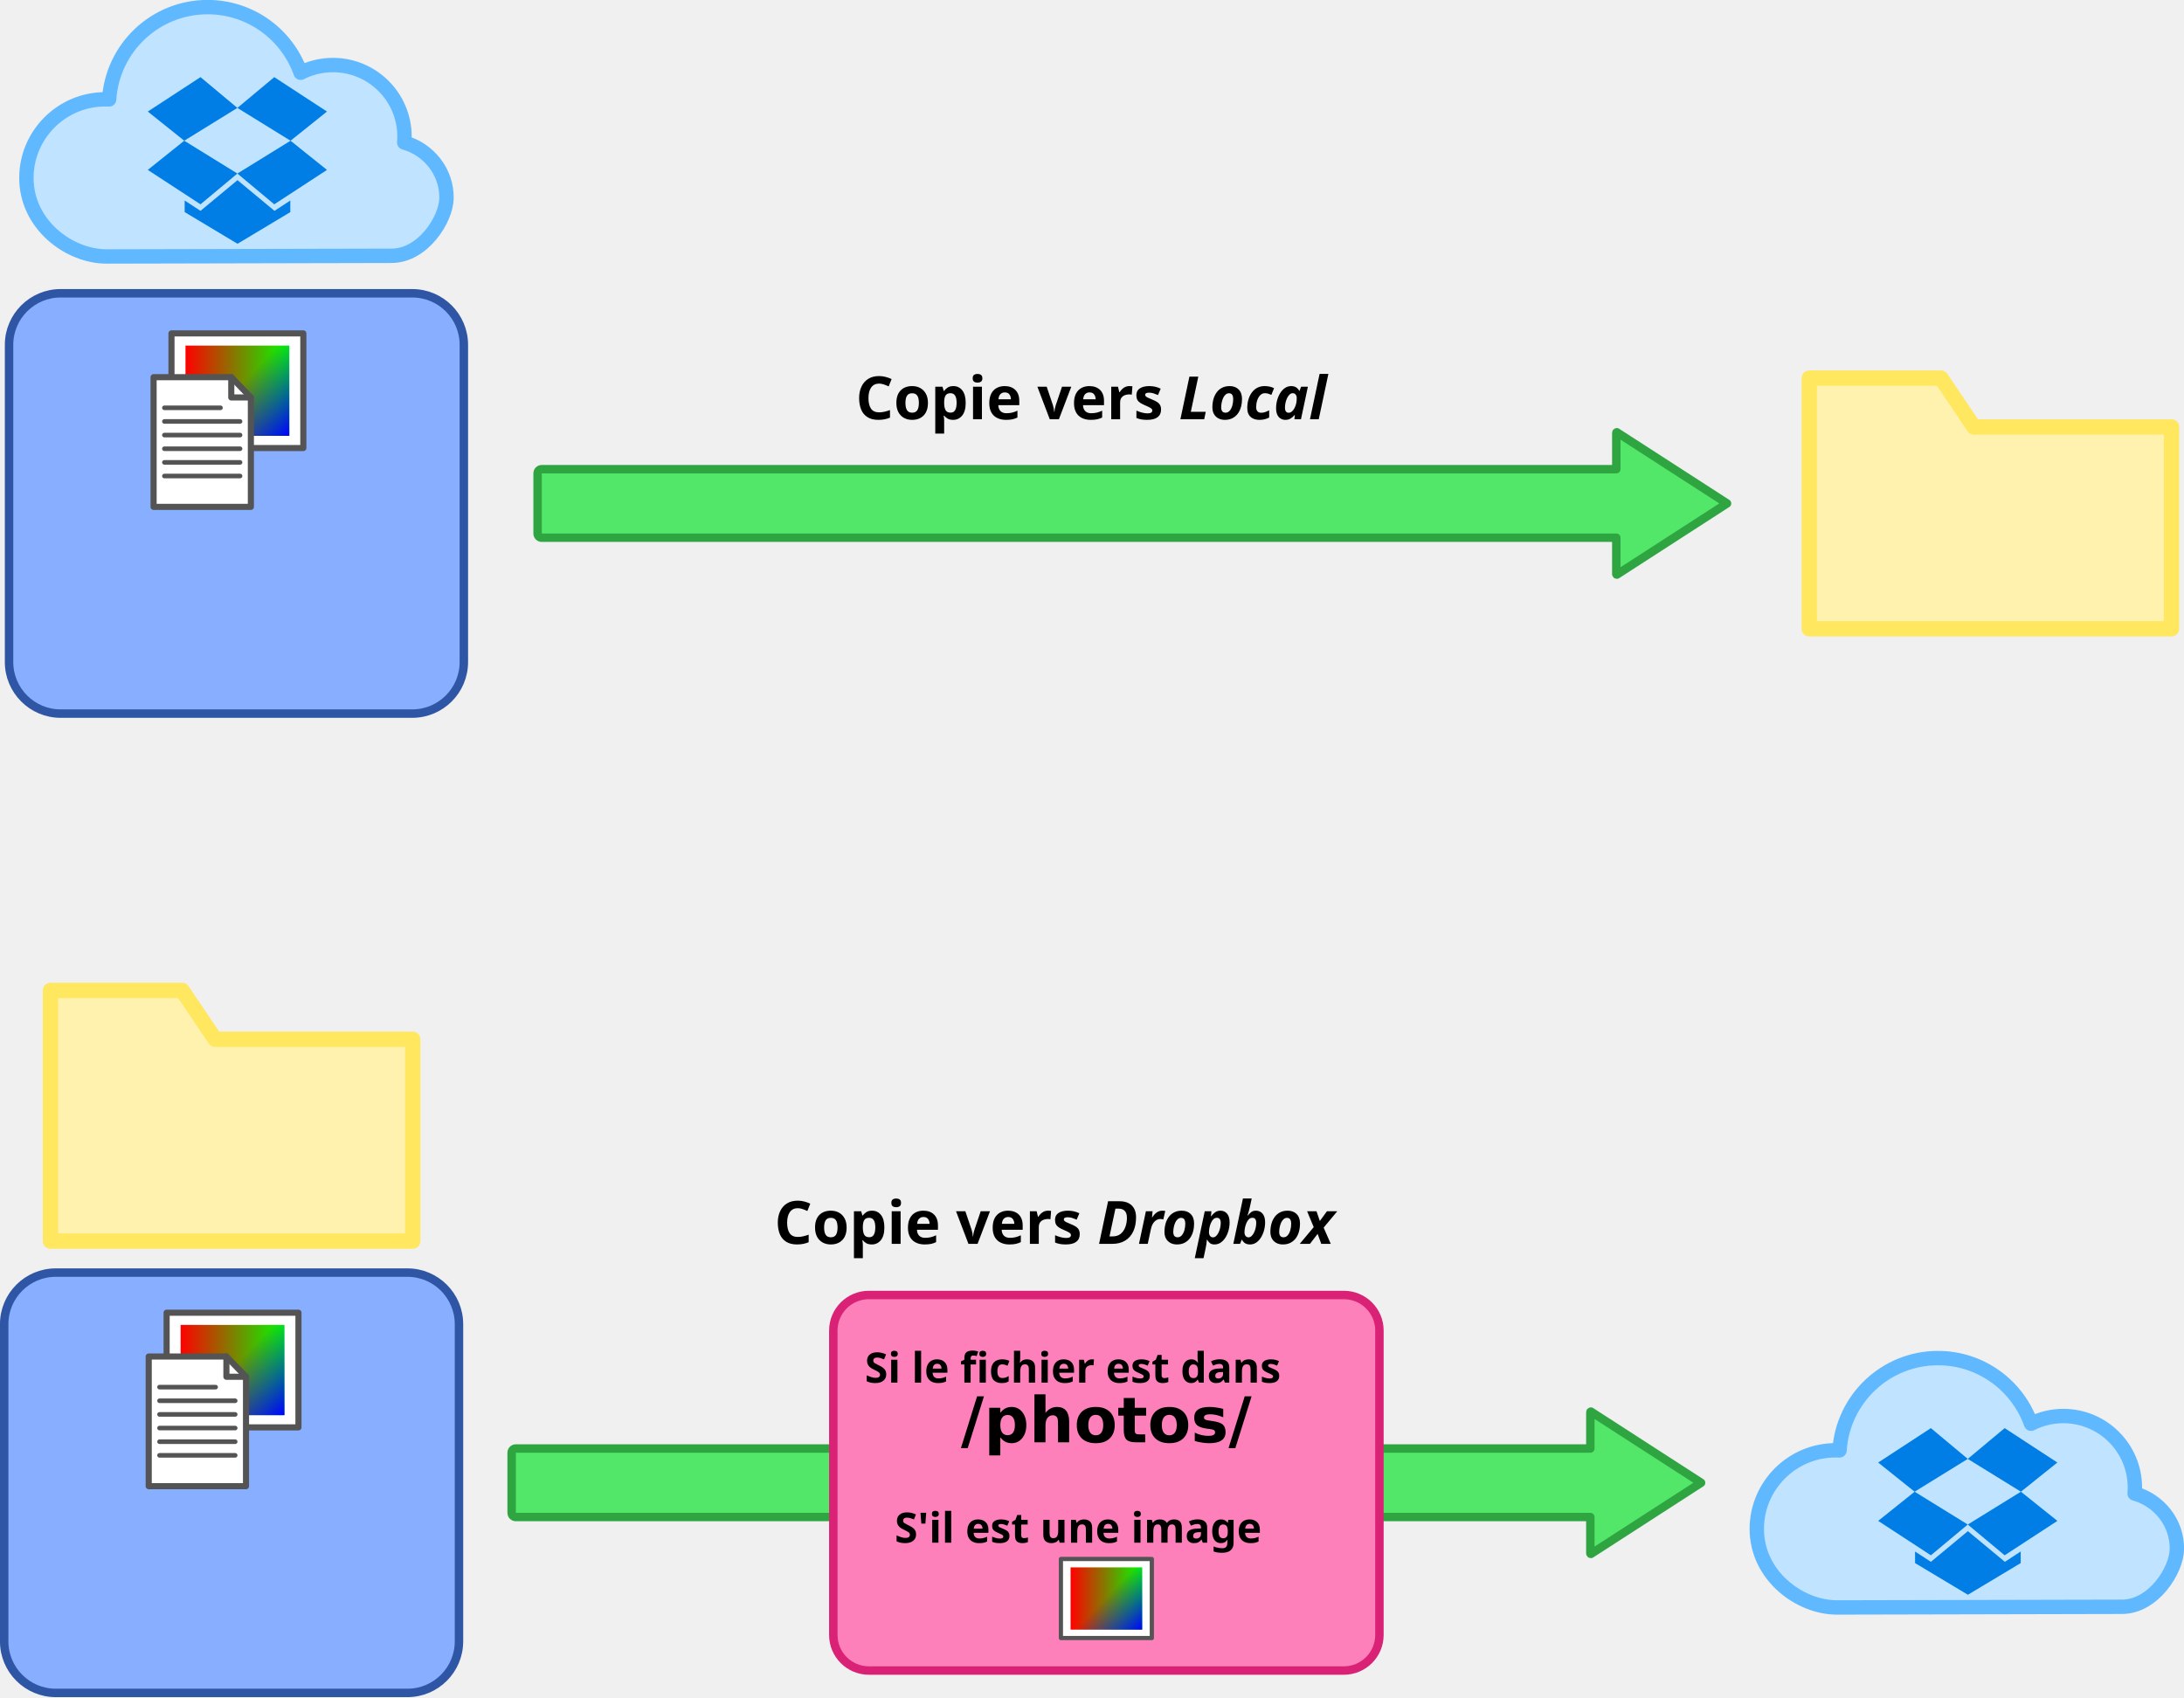
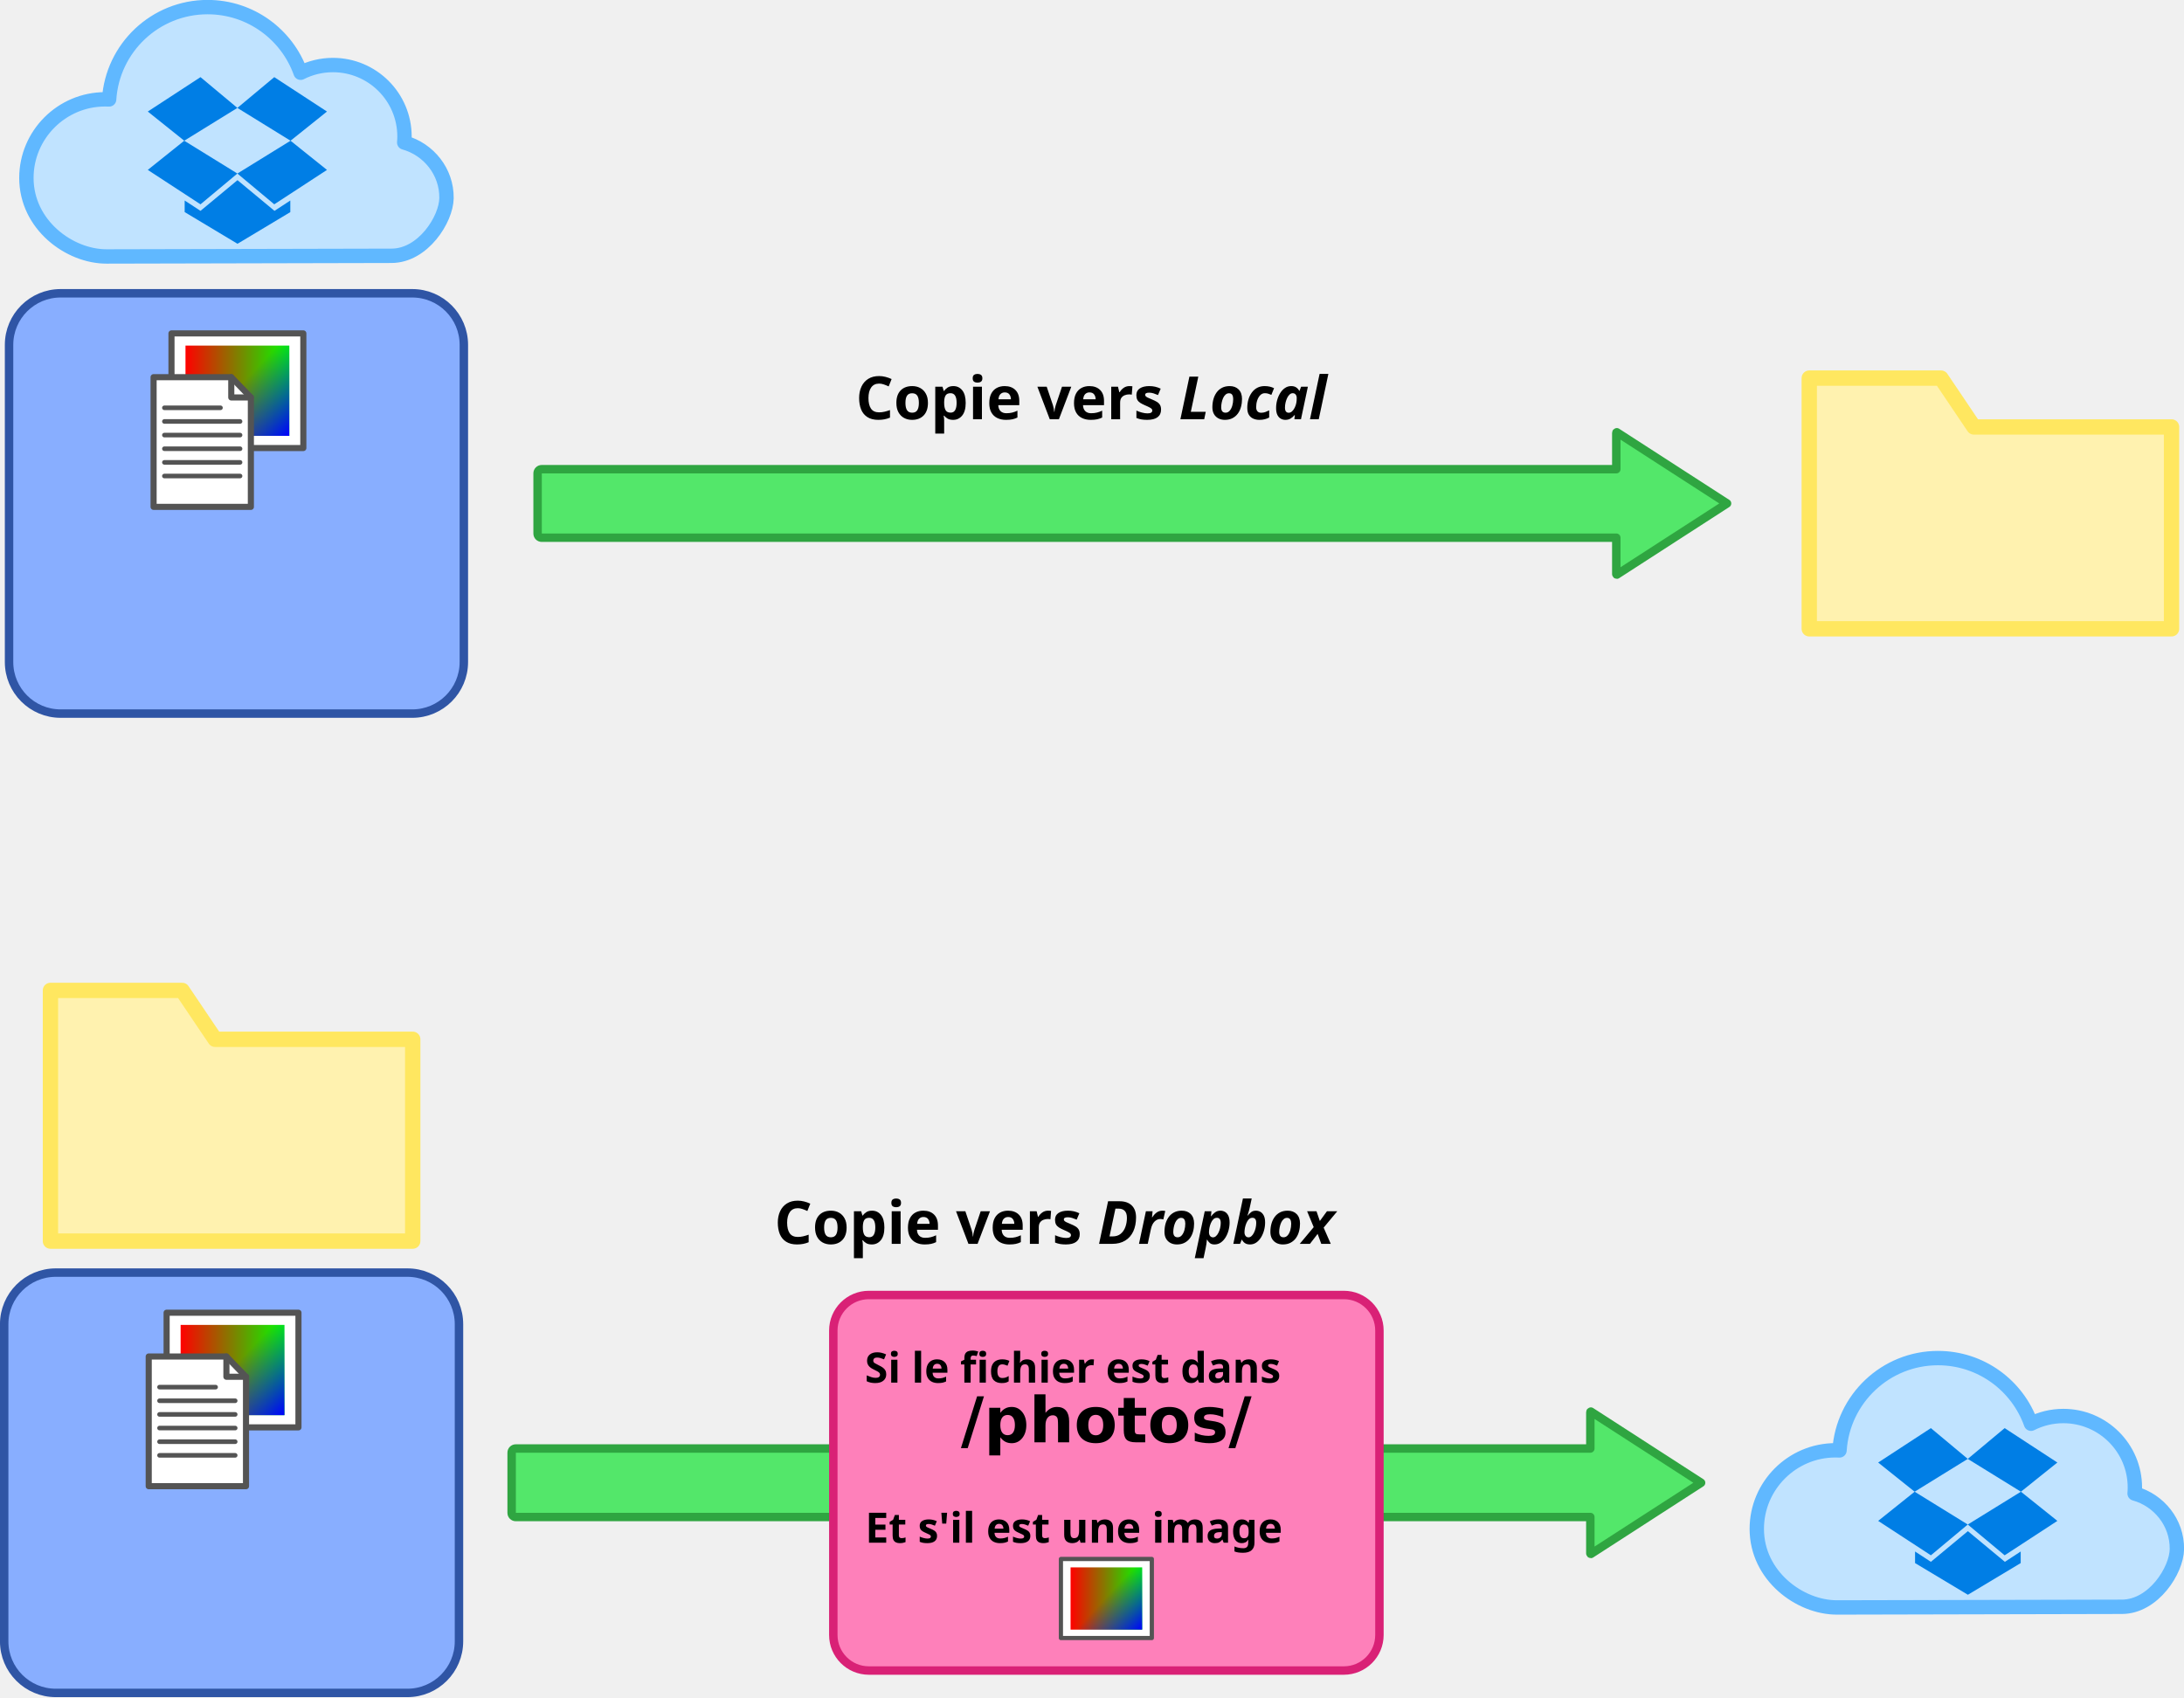
<svg xmlns="http://www.w3.org/2000/svg" xmlns:xlink="http://www.w3.org/1999/xlink" width="799.96" height="621.744" id="svg2" version="1.1">
  <defs id="defs4">
    <linearGradient id="linearGradient4244">
      <stop style="stop-color:#0000ff;stop-opacity:1;" offset="0" id="stop4246" />
      <stop style="stop-color:#0000ff;stop-opacity:0;" offset="1" id="stop4248" />
    </linearGradient>
    <linearGradient id="linearGradient4228">
      <stop style="stop-color:#ff0000;stop-opacity:1;" offset="0" id="stop4230" />
      <stop style="stop-color:#00ff00;stop-opacity:1;" offset="1" id="stop4232" />
    </linearGradient>
    <clipPath id="clipPath54189" clipPathUnits="userSpaceOnUse">
      <path id="path54191" d="m 177.584,193.234 0,-39.251 32.873,0 0,39.251" />
    </clipPath>
    <clipPath id="clipPath48105" clipPathUnits="userSpaceOnUse">
      <path id="path48107" d="m 14.008,14.008 442.063,0 0,103.606 -442.063,0 0,-103.606 z" />
    </clipPath>
    <clipPath id="clipPath48089" clipPathUnits="userSpaceOnUse">
      <path id="path48091" d="m 354.836,51.742 46.193,0 0,51.453 -46.193,0 0,-51.453 z" />
    </clipPath>
    <clipPath id="clipPath48037" clipPathUnits="userSpaceOnUse">
      <path id="path48039" d="m 14.008,14.008 442.063,0 0,103.606 -442.063,0 0,-103.606 z" />
    </clipPath>
    <clipPath id="clipPath38544-4" clipPathUnits="userSpaceOnUse">
      <path id="path38546-0" d="m 157.446,17.008 104.635,0 0,25.449 -104.635,0 0,-25.449 z" />
    </clipPath>
    <clipPath id="clipPath38544" clipPathUnits="userSpaceOnUse">
      <path id="path38546" d="m 157.446,17.008 104.635,0 0,25.449 -104.635,0 0,-25.449 z" />
    </clipPath>
    <clipPath id="clipPath38169" clipPathUnits="userSpaceOnUse">
      <path id="path38171" d="m 344.927,26.657 227.546,0 0,79.311 -227.546,0 0,-79.311 z" />
    </clipPath>
    <clipPath id="clipPath38161" clipPathUnits="userSpaceOnUse">
      <path id="path38163" d="m 322.047,17.309 258.213,0 0,93.242 -258.213,0 0,-93.242 z" />
    </clipPath>
    <clipPath id="clipPath34294" clipPathUnits="userSpaceOnUse">
      <path id="path34296" d="m 487.355,14.173 98.707,0 0,52.477 -98.707,0 0,-52.477 z" />
    </clipPath>
    <clipPath id="clipPath32351" clipPathUnits="userSpaceOnUse">
      <path id="path32353" d="m 789.437,22.03 20.563,0 0,41.765 -20.563,0 0,-41.765 z" />
    </clipPath>
    <clipPath id="clipPath20525" clipPathUnits="userSpaceOnUse">
      <path id="path20527" d="m 509.837,27.189 62.4,0 0,83.058 -62.4,0 0,-83.058 z" />
    </clipPath>
    <clipPath id="clipPath20517" clipPathUnits="userSpaceOnUse">
      <path id="path20519" d="m 507.4,28.347 59.529,0 0,84.807 -59.529,0 0,-84.807 z" />
    </clipPath>
    <clipPath id="clipPath19485" clipPathUnits="userSpaceOnUse">
      <path id="path19487" d="m 245.246,17.778 109.243,0 0,48.927 -109.243,0 0,-48.927 z" />
    </clipPath>
    <clipPath id="clipPath19501" clipPathUnits="userSpaceOnUse">
      <path id="path19503" d="m 0.323,2.044 594.629,0 0,82.145 -594.629,0 0,-82.145 z" />
    </clipPath>
    <clipPath id="clipPath19124" clipPathUnits="userSpaceOnUse">
      <path id="path19126" d="m 470.549,17.159 108.74,0 0,37.617 -108.74,0 0,-37.617 z" />
    </clipPath>
    <clipPath id="clipPath19116" clipPathUnits="userSpaceOnUse">
      <path id="path19118" clip-rule="evenodd" d="m 524.876,58.163 51.974,0 c 2.348,0 4.252,-1.904 4.252,-4.252 l 0,-35.486 c 0,-2.348 -1.904,-4.252 -4.252,-4.252 l -103.947,0 c -2.348,0 -4.252,1.904 -4.252,4.252 l 0,35.486 c 0,2.348 1.904,4.252 4.252,4.252" />
    </clipPath>
    <clipPath id="clipPath16679" clipPathUnits="userSpaceOnUse">
      <path id="path16681" d="m -8.504,-8.503 437.953,0 0,106.997 -437.953,0 0,-106.997 z" />
    </clipPath>
    <clipPath id="clipPath15882" clipPathUnits="userSpaceOnUse">
      <path id="path15884" d="m 44.63,38.953 92.116,0 0,37.175 -92.116,0 0,-37.175 z" />
    </clipPath>
    <clipPath id="clipPath15894" clipPathUnits="userSpaceOnUse">
      <path id="path15896" d="m 44.622,38.953 92.124,0 0,37.175 -92.124,0 0,-37.175 z" />
    </clipPath>
    <clipPath id="clipPath16002" clipPathUnits="userSpaceOnUse">
      <path id="path16004" d="m 44.63,38.953 92.116,0 0,37.175 -92.116,0 0,-37.175 z" />
    </clipPath>
    <clipPath id="clipPath16018" clipPathUnits="userSpaceOnUse">
      <path id="path16020" d="m 44.622,38.953 92.124,0 0,37.175 -92.124,0 0,-37.175 z" />
    </clipPath>
    <clipPath id="clipPath12233" clipPathUnits="userSpaceOnUse">
      <path id="path12235" d="m 257.953,19.842 141.732,0 0,53.504 -141.732,0 0,-53.504 z" />
    </clipPath>
    <clipPath id="clipPath9920" clipPathUnits="userSpaceOnUse">
      <path id="path9922" d="m 344.657,232.684 34.725,0 0,51.868 -34.725,0 0,-51.868 z" />
    </clipPath>
    <clipPath id="clipPath9912" clipPathUnits="userSpaceOnUse">
      <path id="path9914" d="m 339.445,232.659 46.025,0 0,51.899 -46.025,0 0,-51.899 z" />
    </clipPath>
    <clipPath id="clipPath5330" clipPathUnits="userSpaceOnUse">
      <path id="path5332" d="m 42.52,799.37 0,-43.937 186.079,0 0,43.937" />
    </clipPath>
    <clipPath id="clipPath5290" clipPathUnits="userSpaceOnUse">
      <path id="path5292" d="m 42.52,799.37 0,-43.937 186.079,0 0,43.937" />
    </clipPath>
    <clipPath id="clipPath5234" clipPathUnits="userSpaceOnUse">
      <path id="path5236" d="m 42.52,799.37 0,-43.937 186.079,0 0,43.937" />
    </clipPath>
    <clipPath id="clipPath5214" clipPathUnits="userSpaceOnUse">
      <path id="path5216" d="m 42.52,799.37 0,-43.937 186.079,0 0,43.937" />
    </clipPath>
    <clipPath id="clipPath5202" clipPathUnits="userSpaceOnUse">
      <path id="path5204" d="m 42.52,799.37 0,-43.937 186.079,0 0,43.937" />
    </clipPath>
    <clipPath id="clipPath5148" clipPathUnits="userSpaceOnUse">
      <path id="path5150" d="m 42.52,799.37 0,-43.937 186.079,0 0,43.937" />
    </clipPath>
    <clipPath id="clipPath5128" clipPathUnits="userSpaceOnUse">
      <path id="path5130" d="m 42.52,799.37 0,-43.937 186.079,0 0,43.937" />
    </clipPath>
    <clipPath id="clipPath5120" clipPathUnits="userSpaceOnUse">
      <path id="path5122" d="m 42.52,755.433 186.079,0 0,43.937 -186.079,0 0,-43.937 z" />
    </clipPath>
    <linearGradient xlink:href="#linearGradient4228" id="linearGradient4360" gradientUnits="userSpaceOnUse" x1="472.64" y1="-63.49" x2="512.126" y2="-63.49" />
    <linearGradient xlink:href="#linearGradient4244" id="linearGradient4362" gradientUnits="userSpaceOnUse" x1="511.885" y1="-46.23" x2="492.444" y2="-64.399" />
    <linearGradient xlink:href="#linearGradient4228" id="linearGradient4364" gradientUnits="userSpaceOnUse" x1="472.64" y1="-63.49" x2="512.126" y2="-63.49" />
    <linearGradient xlink:href="#linearGradient4244" id="linearGradient4366" gradientUnits="userSpaceOnUse" x1="511.885" y1="-46.23" x2="492.444" y2="-64.399" />
    <linearGradient xlink:href="#linearGradient4228" id="linearGradient4480" gradientUnits="userSpaceOnUse" x1="472.64" y1="-63.49" x2="512.126" y2="-63.49" />
    <linearGradient xlink:href="#linearGradient4244" id="linearGradient4482" gradientUnits="userSpaceOnUse" x1="511.885" y1="-46.23" x2="492.444" y2="-64.399" />
    <linearGradient xlink:href="#linearGradient4228" id="linearGradient4598" gradientUnits="userSpaceOnUse" x1="472.64" y1="-63.49" x2="512.126" y2="-63.49" />
    <linearGradient xlink:href="#linearGradient4244" id="linearGradient4600" gradientUnits="userSpaceOnUse" x1="511.885" y1="-46.23" x2="492.444" y2="-64.399" />
    <linearGradient xlink:href="#linearGradient4228" id="linearGradient4635" gradientUnits="userSpaceOnUse" x1="472.64" y1="-63.49" x2="512.126" y2="-63.49" />
    <linearGradient xlink:href="#linearGradient4244" id="linearGradient4637" gradientUnits="userSpaceOnUse" x1="511.885" y1="-46.23" x2="492.444" y2="-64.399" />
    <linearGradient xlink:href="#linearGradient4228" id="linearGradient4660" gradientUnits="userSpaceOnUse" x1="472.64" y1="-63.49" x2="512.126" y2="-63.49" />
    <linearGradient xlink:href="#linearGradient4244" id="linearGradient4662" gradientUnits="userSpaceOnUse" x1="511.885" y1="-46.23" x2="492.444" y2="-64.399" />
    <linearGradient xlink:href="#linearGradient4228" id="linearGradient4757" gradientUnits="userSpaceOnUse" x1="472.64" y1="-63.49" x2="512.126" y2="-63.49" />
    <linearGradient xlink:href="#linearGradient4244" id="linearGradient4759" gradientUnits="userSpaceOnUse" x1="511.885" y1="-46.23" x2="492.444" y2="-64.399" />
    <linearGradient xlink:href="#linearGradient4228" id="linearGradient4761" gradientUnits="userSpaceOnUse" x1="472.64" y1="-63.49" x2="512.126" y2="-63.49" />
    <linearGradient xlink:href="#linearGradient4244" id="linearGradient4763" gradientUnits="userSpaceOnUse" x1="511.885" y1="-46.23" x2="492.444" y2="-64.399" />
    <linearGradient xlink:href="#linearGradient4228" id="linearGradient4765" gradientUnits="userSpaceOnUse" x1="472.64" y1="-63.49" x2="512.126" y2="-63.49" />
    <linearGradient xlink:href="#linearGradient4244" id="linearGradient4767" gradientUnits="userSpaceOnUse" x1="511.885" y1="-46.23" x2="492.444" y2="-64.399" />
  </defs>
  <g id="layer1" transform="translate(7313.804,-6572.886)">
    <g transform="translate(-8953.109,6773.754)" id="layer1-4">
      <g id="g37407" transform="matrix(8.599854,0,0,-8.599854,2765.56,-5681.637)">
        <text xml:space="preserve" style="font-size:144px;font-style:normal;font-variant:normal;font-weight:normal;font-stretch:normal;line-height:125%;letter-spacing:0px;word-spacing:0px;fill:#000000;fill-opacity:1;stroke:none;font-family:DejaVu Sans;-inkscape-font-specification:DejaVu Sans" x="-3478.081" y="1224.719" id="text4257" transform="matrix(0.116281,0,0,-0.116281,719.4948,126.9925)">
          <tspan id="tspan4259" x="-3478.081" y="1224.719" />
        </text>
        <g id="g4664" transform="matrix(0.07722957,0,0,0.07722957,-120.5841,-654.803)">
          <g transform="matrix(3.407706,0,0,3.407706,-2653.51,-180.4948)" id="g4163">
            <path style="fill:#c0e3ff;fill-opacity:1;stroke:#60b8ff;stroke-width:2.326;stroke-linecap:round;stroke-linejoin:round;stroke-miterlimit:4;stroke-opacity:1;stroke-dasharray:none" d="m 772.843,118.288 c -8.476,0 -15.402,-6.6 -15.937,-14.942 -0.219,0.011 -0.436,0.015 -0.658,0.015 -7.028,0 -12.73,-5.739 -12.73,-12.722 0,-7.599 6.967,-12.727 12.98,-12.713 l 46.113,0.105 c 5.112,0.012 8.851,5.915 8.895,9.331 0.055,4.294 -2.899,7.911 -6.843,9.01 0.026,0.318 0.046,0.64 0.046,0.964 2e-5,6.394 -5.187,11.574 -11.581,11.574 -1.884,0 -3.656,-0.449 -5.228,-1.248 -2.201,6.193 -8.109,10.625 -15.057,10.625 z" id="path3359" />
            <g transform="matrix(0.2779412,0,0,0.2779412,754.038,69.84074)" id="g54448">
              <g id="g54428" transform="translate(63.5239,133.5215)">
                <path d="M 0,0 -30.691,-20.039 -9.47,-37.033 21.476,-17.925 0,0 z" style="fill:#007ee5;fill-opacity:1;fill-rule:nonzero;stroke:none" id="path54430" />
              </g>
              <g id="g54432" transform="translate(32.8325,79.4932)">
                <path d="M 0,0 30.691,-20.039 52.167,-2.113 21.222,16.995 0,0 z" style="fill:#007ee5;fill-opacity:1;fill-rule:nonzero;stroke:none" id="path54434" />
              </g>
              <g id="g54436" transform="translate(84.9995,77.3799)">
                <path d="M 0,0 21.477,-17.926 52.168,2.113 30.946,19.108 0,0 z" style="fill:#007ee5;fill-opacity:1;fill-rule:nonzero;stroke:none" id="path54438" />
              </g>
              <g id="g54440" transform="translate(137.1675,113.4824)">
                <path d="M 0,0 -30.691,20.039 -52.168,2.114 -21.222,-16.994 0,0 z" style="fill:#007ee5;fill-opacity:1;fill-rule:nonzero;stroke:none" id="path54442" />
              </g>
              <g id="g54444" transform="translate(85.063,73.5234)">
                <path d="m 0,0 -21.539,-17.873 -9.217,6.018 0,-6.747 L 0,-37.045 l 30.756,18.443 0,6.747 -9.217,-6.018 L 0,0 z" style="fill:#007ee5;fill-opacity:1;fill-rule:nonzero;stroke:none" id="path54446" />
              </g>
            </g>
          </g>
          <g transform="matrix(1.450082,0,0,1.450082,-342.2733,49.61039)" id="g4332">
            <rect style="fill:#88aeff;fill-opacity:1;stroke:#2f55a5;stroke-width:3.208;stroke-linecap:round;stroke-linejoin:round;stroke-miterlimit:4;stroke-opacity:1;stroke-dasharray:none" id="rect4277" width="172.968" height="159.886" x="146.811" y="-10.437" transform="scale(1,-1)" ry="19.622" />
            <g id="g4252" transform="translate(-258.7253,-90.11781)">
              <rect transform="scale(1,-1)" y="-85.293" x="467.31" height="43.605" width="50.146" id="rect4224" style="fill:#ffffff;fill-opacity:1;stroke:#545454;stroke-width:2.326;stroke-linecap:round;stroke-linejoin:round;stroke-miterlimit:4;stroke-opacity:1;stroke-dasharray:none" />
              <rect style="fill:url(#linearGradient4765);fill-opacity:1;stroke:none" id="rect4226" width="39.486" height="34.336" x="472.64" y="-80.658" transform="scale(1,-1)" />
              <rect transform="scale(1,-1)" y="-80.658" x="472.64" height="34.336" width="39.486" id="rect4242" style="fill:url(#linearGradient4767);fill-opacity:1;stroke:none" />
            </g>
            <g id="g4213" transform="translate(-212.4623,-231.144)">
              <path id="rect4177" transform="matrix(0.116281,0,0,-0.116281,719.4948,126.9925)" d="m -2625.125,-711 0,424.281 318.188,0 0,-357.969 -64.094,-66.312 -254.094,0 z" style="fill:#ffffff;fill-opacity:1;stroke:#545454;stroke-width:20;stroke-linecap:round;stroke-linejoin:round;stroke-miterlimit:4;stroke-opacity:1;stroke-dasharray:none" />
              <path transform="matrix(0.116281,0,0,-0.116281,719.4948,126.9925)" style="fill:none;stroke:#545454;stroke-width:20;stroke-linecap:round;stroke-linejoin:round;stroke-miterlimit:4;stroke-opacity:1;stroke-dasharray:none" d="m -2371.031,-711 0,66.312 64.094,0" id="path4190" />
              <g transform="translate(1.156687,-0.7267565)" id="g4205">
                <path style="fill:none;stroke:#545454;stroke-width:1.744;stroke-linecap:round;stroke-linejoin:round;stroke-miterlimit:4;stroke-opacity:1;stroke-dasharray:none" d="m 417.196,198.746 21.327,0" id="path4193" />
                <path style="fill:none;stroke:#545454;stroke-width:1.744;stroke-linecap:round;stroke-linejoin:round;stroke-miterlimit:4;stroke-opacity:1;stroke-dasharray:none" d="m 417.196,193.556 28.778,0" id="path4195" />
                <path id="path4197" d="m 417.196,188.366 28.778,0" style="fill:none;stroke:#545454;stroke-width:1.744;stroke-linecap:round;stroke-linejoin:round;stroke-miterlimit:4;stroke-opacity:1;stroke-dasharray:none" />
                <path style="fill:none;stroke:#545454;stroke-width:1.744;stroke-linecap:round;stroke-linejoin:round;stroke-miterlimit:4;stroke-opacity:1;stroke-dasharray:none" d="m 417.196,183.175 28.778,0" id="path4199" />
                <path id="path4201" d="m 417.196,177.985 28.778,0" style="fill:none;stroke:#545454;stroke-width:1.744;stroke-linecap:round;stroke-linejoin:round;stroke-miterlimit:4;stroke-opacity:1;stroke-dasharray:none" />
                <path style="fill:none;stroke:#545454;stroke-width:1.744;stroke-linecap:round;stroke-linejoin:round;stroke-miterlimit:4;stroke-opacity:1;stroke-dasharray:none" d="m 417.196,172.795 28.778,0" id="path4203" />
              </g>
            </g>
            <flowRoot xml:space="preserve" id="flowRoot4279" style="font-size:28px;font-style:normal;font-variant:normal;font-weight:normal;font-stretch:normal;text-align:center;line-height:125%;letter-spacing:0px;word-spacing:0px;text-anchor:middle;fill:#000000;fill-opacity:1;stroke:none;font-family:Sans;-inkscape-font-specification:Newspaper" transform="matrix(0.1301599,0,0,-0.1301599,767.1441,148.3198)">
              <flowRegion id="flowRegion4281">
                <rect id="rect4283" width="1353.422" height="550.252" x="-4787.5" y="1764.862" style="text-align:center;text-anchor:middle" />
              </flowRegion>
              <flowPara id="flowPara4285" style="font-size:144px;font-weight:bold;text-align:center;text-anchor:middle;-inkscape-font-specification:Sans Bold">Création d'un nouveau fichier</flowPara>
            </flowRoot>
          </g>
          <path style="fill:#53e76a;fill-opacity:1;stroke:#2fa541;stroke-width:4.651;stroke-linecap:round;stroke-linejoin:round;stroke-miterlimit:4;stroke-opacity:1;stroke-dasharray:none" d="m 818.08,-51.178 -60.782,39.261 c -0.166,0 -0.302,-0.132 -0.302,-0.298 l 0,-20.069 -592.612,0 c -1.264,0 -2.282,-1.018 -2.282,-2.282 l 0,-33.227 c 0,-1.264 1.018,-2.282 2.282,-2.282 l 592.612,0 0,-20.066 c 0,-0.166 0.135,-0.302 0.302,-0.302 z" id="path4393" />
          <text transform="scale(1,-1)" xml:space="preserve" style="font-size:6.398px;font-style:normal;font-variant:normal;font-weight:normal;font-stretch:normal;line-height:125%;letter-spacing:0px;word-spacing:0px;fill:#000000;fill-opacity:1;stroke:none;font-family:Sans;-inkscape-font-specification:Newspaper" x="337.522" y="4.749" id="text4419">
            <tspan id="tspan4421" x="337.522" y="4.749" style="font-size:32.906px;font-weight:bold;-inkscape-font-specification:Sans Bold">Copie vers <tspan style="font-style:italic;-inkscape-font-specification:Sans Bold Italic" id="tspan4423">Local</tspan>
            </tspan>
          </text>
          <path id="path4512" d="m 863.419,17.959 0,-138.276 199.797,0 0,111.324 -108.98,0 -18.163,26.952 z" style="fill:#fff2af;fill-opacity:1;stroke:#ffe760;stroke-width:8.456;stroke-linecap:round;stroke-linejoin:round;stroke-miterlimit:4;stroke-opacity:1;stroke-dasharray:none" />
        </g>
        <g id="g4704" transform="matrix(0.07722957,0,0,0.07722957,-122.812,-649.4055)">
          <text transform="scale(1,-1)" id="text4425" y="529.468" x="321.521" style="font-size:6.398px;font-style:normal;font-variant:normal;font-weight:normal;font-stretch:normal;line-height:125%;letter-spacing:0px;word-spacing:0px;fill:#000000;fill-opacity:1;stroke:none;font-family:Sans;-inkscape-font-specification:Newspaper" xml:space="preserve">
            <tspan style="font-size:32.906px;font-weight:bold;-inkscape-font-specification:Sans Bold" y="529.468" x="321.521" id="tspan4427">Copie vers <tspan style="font-style:italic;-inkscape-font-specification:Sans Bold Italic" id="tspan4431">Dropbox</tspan>
            </tspan>
          </text>
          <g transform="translate(34.88432,-504.0495)" id="g4404">
            <path style="fill:#53e76a;fill-opacity:1;stroke:#2fa541;stroke-width:4.651;stroke-linecap:round;stroke-linejoin:round;stroke-miterlimit:4;stroke-opacity:1;stroke-dasharray:none" d="m 797.731,-157.194 -60.782,39.261 c -0.166,0 -0.302,-0.132 -0.302,-0.298 l 0,-20.069 -592.612,0 c -1.264,0 -2.282,-1.018 -2.282,-2.282 l 0,-33.227 c 0,-1.264 1.018,-2.282 2.282,-2.282 l 592.612,0 0,-20.066 c 0,-0.166 0.135,-0.302 0.302,-0.302 z" id="rect4368" />
            <g id="g4319" transform="translate(-91.10009,-56.68701)">
              <rect style="fill:#fe80ba;fill-opacity:1;stroke:#d92176;stroke-width:4.651;stroke-linecap:round;stroke-linejoin:round;stroke-miterlimit:4;stroke-opacity:1;stroke-dasharray:none" id="rect4297" width="301.183" height="207.144" x="410.251" y="-3.063" transform="scale(1,-1)" ry="19.622" />
              <text xml:space="preserve" style="font-size:4.498px;font-style:normal;font-variant:normal;font-weight:normal;font-stretch:normal;line-height:125%;letter-spacing:0px;word-spacing:0px;fill:#000000;fill-opacity:1;stroke:none;font-family:Sans;-inkscape-font-specification:Newspaper" x="427.614" y="45.291" id="text4299" transform="scale(1,-1)">
                <tspan id="tspan4301" x="427.614" y="45.291" style="font-size:23.134px;font-weight:bold;-inkscape-font-specification:Sans Bold">Si le fichier est dans</tspan>
              </text>
              <text xml:space="preserve" style="font-size:6.768px;font-style:normal;font-variant:normal;font-weight:normal;font-stretch:normal;line-height:125%;letter-spacing:0px;word-spacing:0px;fill:#000000;fill-opacity:1;stroke:none;font-family:Sans;-inkscape-font-specification:Newspaper" x="480.62" y="78.19" id="text4265" transform="scale(1,-1)">
                <tspan id="tspan4267" x="480.62" y="78.19" style="font-size:34.808px;font-style:normal;font-variant:normal;font-weight:bold;font-stretch:normal;font-family:DejaVu Sans;-inkscape-font-specification:DejaVu Sans Bold">/photos/</tspan>
              </text>
-               <text transform="scale(1,-1)" id="text4303" y="133.583" x="444.083" style="font-size:4.498px;font-style:normal;font-variant:normal;font-weight:normal;font-stretch:normal;line-height:125%;letter-spacing:0px;word-spacing:0px;fill:#000000;fill-opacity:1;stroke:none;font-family:Sans;-inkscape-font-specification:Newspaper" xml:space="preserve">
-                 <tspan style="font-size:23.134px;font-weight:bold;-inkscape-font-specification:Sans Bold" y="133.583" x="444.083" id="tspan4305">S'il est une image</tspan>
+               <text transform="scale(1,-1)" id="text4303" y="133.583" x="427.834" style="font-size:4.498px;font-style:normal;font-variant:normal;font-weight:normal;font-stretch:normal;line-height:125%;letter-spacing:0px;word-spacing:0px;fill:#000000;fill-opacity:1;stroke:none;font-family:Sans;-inkscape-font-specification:Newspaper" xml:space="preserve">
+                 <tspan style="font-size:23.134px;font-weight:bold;-inkscape-font-specification:Sans Bold" y="133.583" x="427.834" id="tspan4305">Et s'il est une image</tspan>
              </text>
              <g id="g4307" transform="translate(68.45879,-227.8415)">
                <rect transform="scale(1,-1)" y="-85.293" x="467.31" height="43.605" width="50.146" id="rect4309" style="fill:#ffffff;fill-opacity:1;stroke:#545454;stroke-width:2.326;stroke-linecap:round;stroke-linejoin:round;stroke-miterlimit:4;stroke-opacity:1;stroke-dasharray:none" />
                <rect style="fill:url(#linearGradient4757);fill-opacity:1;stroke:none" id="rect4311" width="39.486" height="34.336" x="472.64" y="-80.658" transform="scale(1,-1)" />
                <rect transform="scale(1,-1)" y="-80.658" x="472.64" height="34.336" width="39.486" id="rect4313" style="fill:url(#linearGradient4759);fill-opacity:1;stroke:none" />
              </g>
            </g>
          </g>
          <g id="g4440" transform="matrix(1.450082,0,0,1.450082,-316.1101,-560.4554)">
            <rect ry="19.622" transform="scale(1,-1)" y="-10.437" x="146.811" height="159.886" width="172.968" id="rect4442" style="fill:#88aeff;fill-opacity:1;stroke:#2f55a5;stroke-width:3.208;stroke-linecap:round;stroke-linejoin:round;stroke-miterlimit:4;stroke-opacity:1;stroke-dasharray:none" />
            <g transform="translate(-258.7253,-90.11781)" id="g4444">
              <rect style="fill:#ffffff;fill-opacity:1;stroke:#545454;stroke-width:2.326;stroke-linecap:round;stroke-linejoin:round;stroke-miterlimit:4;stroke-opacity:1;stroke-dasharray:none" id="rect4446" width="50.146" height="43.605" x="467.31" y="-85.293" transform="scale(1,-1)" />
              <rect transform="scale(1,-1)" y="-80.658" x="472.64" height="34.336" width="39.486" id="rect4448" style="fill:url(#linearGradient4761);fill-opacity:1;stroke:none" />
              <rect style="fill:url(#linearGradient4763);fill-opacity:1;stroke:none" id="rect4450" width="39.486" height="34.336" x="472.64" y="-80.658" transform="scale(1,-1)" />
            </g>
            <g transform="translate(-212.4623,-231.144)" id="g4452">
              <path style="fill:#ffffff;fill-opacity:1;stroke:#545454;stroke-width:20;stroke-linecap:round;stroke-linejoin:round;stroke-miterlimit:4;stroke-opacity:1;stroke-dasharray:none" d="m -2625.125,-711 0,424.281 318.188,0 0,-357.969 -64.094,-66.312 -254.094,0 z" transform="matrix(0.116281,0,0,-0.116281,719.4948,126.9925)" id="path4454" />
              <path id="path4456" d="m -2371.031,-711 0,66.312 64.094,0" style="fill:none;stroke:#545454;stroke-width:20;stroke-linecap:round;stroke-linejoin:round;stroke-miterlimit:4;stroke-opacity:1;stroke-dasharray:none" transform="matrix(0.116281,0,0,-0.116281,719.4948,126.9925)" />
              <g id="g4458" transform="translate(1.156687,-0.7267565)">
                <path id="path4460" d="m 417.196,198.746 21.327,0" style="fill:none;stroke:#545454;stroke-width:1.744;stroke-linecap:round;stroke-linejoin:round;stroke-miterlimit:4;stroke-opacity:1;stroke-dasharray:none" />
                <path id="path4462" d="m 417.196,193.556 28.778,0" style="fill:none;stroke:#545454;stroke-width:1.744;stroke-linecap:round;stroke-linejoin:round;stroke-miterlimit:4;stroke-opacity:1;stroke-dasharray:none" />
                <path style="fill:none;stroke:#545454;stroke-width:1.744;stroke-linecap:round;stroke-linejoin:round;stroke-miterlimit:4;stroke-opacity:1;stroke-dasharray:none" d="m 417.196,188.366 28.778,0" id="path4464" />
                <path id="path4466" d="m 417.196,183.175 28.778,0" style="fill:none;stroke:#545454;stroke-width:1.744;stroke-linecap:round;stroke-linejoin:round;stroke-miterlimit:4;stroke-opacity:1;stroke-dasharray:none" />
                <path style="fill:none;stroke:#545454;stroke-width:1.744;stroke-linecap:round;stroke-linejoin:round;stroke-miterlimit:4;stroke-opacity:1;stroke-dasharray:none" d="m 417.196,177.985 28.778,0" id="path4468" />
                <path id="path4470" d="m 417.196,172.795 28.778,0" style="fill:none;stroke:#545454;stroke-width:1.744;stroke-linecap:round;stroke-linejoin:round;stroke-miterlimit:4;stroke-opacity:1;stroke-dasharray:none" />
              </g>
            </g>
            <flowRoot transform="matrix(0.1301599,0,0,-0.1301599,767.1441,148.3198)" style="font-size:28px;font-style:normal;font-variant:normal;font-weight:normal;font-stretch:normal;text-align:center;line-height:125%;letter-spacing:0px;word-spacing:0px;text-anchor:middle;fill:#000000;fill-opacity:1;stroke:none;font-family:Sans;-inkscape-font-specification:Newspaper" id="flowRoot4472" xml:space="preserve">
              <flowRegion id="flowRegion4474">
                <rect style="text-align:center;text-anchor:middle" y="1764.862" x="-4787.5" height="550.252" width="1353.422" id="rect4476" />
              </flowRegion>
              <flowPara style="font-size:144px;font-weight:bold;text-align:center;text-anchor:middle;-inkscape-font-specification:Sans Bold" id="flowPara4478">Création d'un nouveau fichier</flowPara>
            </flowRoot>
          </g>
          <path style="fill:#fff2af;fill-opacity:1;stroke:#ffe760;stroke-width:8.456;stroke-linecap:round;stroke-linejoin:round;stroke-miterlimit:4;stroke-opacity:1;stroke-dasharray:none" d="m -77.713,-389.682 0,-138.276 199.797,0 0,111.324 -108.98,0 -18.163,26.952 z" id="path4484" />
          <g id="g4514" transform="matrix(3.407706,0,0,3.407706,-1670.364,-995.5661)">
            <path id="path4516" d="m 772.843,118.288 c -8.476,0 -15.402,-6.6 -15.937,-14.942 -0.219,0.011 -0.436,0.015 -0.658,0.015 -7.028,0 -12.73,-5.739 -12.73,-12.722 0,-7.599 6.967,-12.727 12.98,-12.713 l 46.113,0.105 c 5.112,0.012 8.851,5.915 8.895,9.331 0.055,4.294 -2.899,7.911 -6.843,9.01 0.026,0.318 0.046,0.64 0.046,0.964 2e-5,6.394 -5.187,11.574 -11.581,11.574 -1.884,0 -3.656,-0.449 -5.228,-1.248 -2.201,6.193 -8.109,10.625 -15.057,10.625 z" style="fill:#c0e3ff;fill-opacity:1;stroke:#60b8ff;stroke-width:2.326;stroke-linecap:round;stroke-linejoin:round;stroke-miterlimit:4;stroke-opacity:1;stroke-dasharray:none" />
            <g id="g4518" transform="matrix(0.2779412,0,0,0.2779412,754.038,69.84074)">
              <g transform="translate(63.5239,133.5215)" id="g4520">
                <path id="path4522" style="fill:#007ee5;fill-opacity:1;fill-rule:nonzero;stroke:none" d="M 0,0 -30.691,-20.039 -9.47,-37.033 21.476,-17.925 0,0 z" />
              </g>
              <g transform="translate(32.8325,79.4932)" id="g4524">
                <path id="path4526" style="fill:#007ee5;fill-opacity:1;fill-rule:nonzero;stroke:none" d="M 0,0 30.691,-20.039 52.167,-2.113 21.222,16.995 0,0 z" />
              </g>
              <g transform="translate(84.9995,77.3799)" id="g4528">
                <path id="path4530" style="fill:#007ee5;fill-opacity:1;fill-rule:nonzero;stroke:none" d="M 0,0 21.477,-17.926 52.168,2.113 30.946,19.108 0,0 z" />
              </g>
              <g transform="translate(137.1675,113.4824)" id="g4532">
                <path id="path4534" style="fill:#007ee5;fill-opacity:1;fill-rule:nonzero;stroke:none" d="M 0,0 -30.691,20.039 -52.168,2.114 -21.222,-16.994 0,0 z" />
              </g>
              <g transform="translate(85.063,73.5234)" id="g4536">
                <path id="path4538" style="fill:#007ee5;fill-opacity:1;fill-rule:nonzero;stroke:none" d="m 0,0 -21.539,-17.873 -9.217,6.018 0,-6.747 L 0,-37.045 l 30.756,18.443 0,6.747 -9.217,-6.018 L 0,0 z" />
              </g>
            </g>
          </g>
        </g>
      </g>
    </g>
  </g>
</svg>
